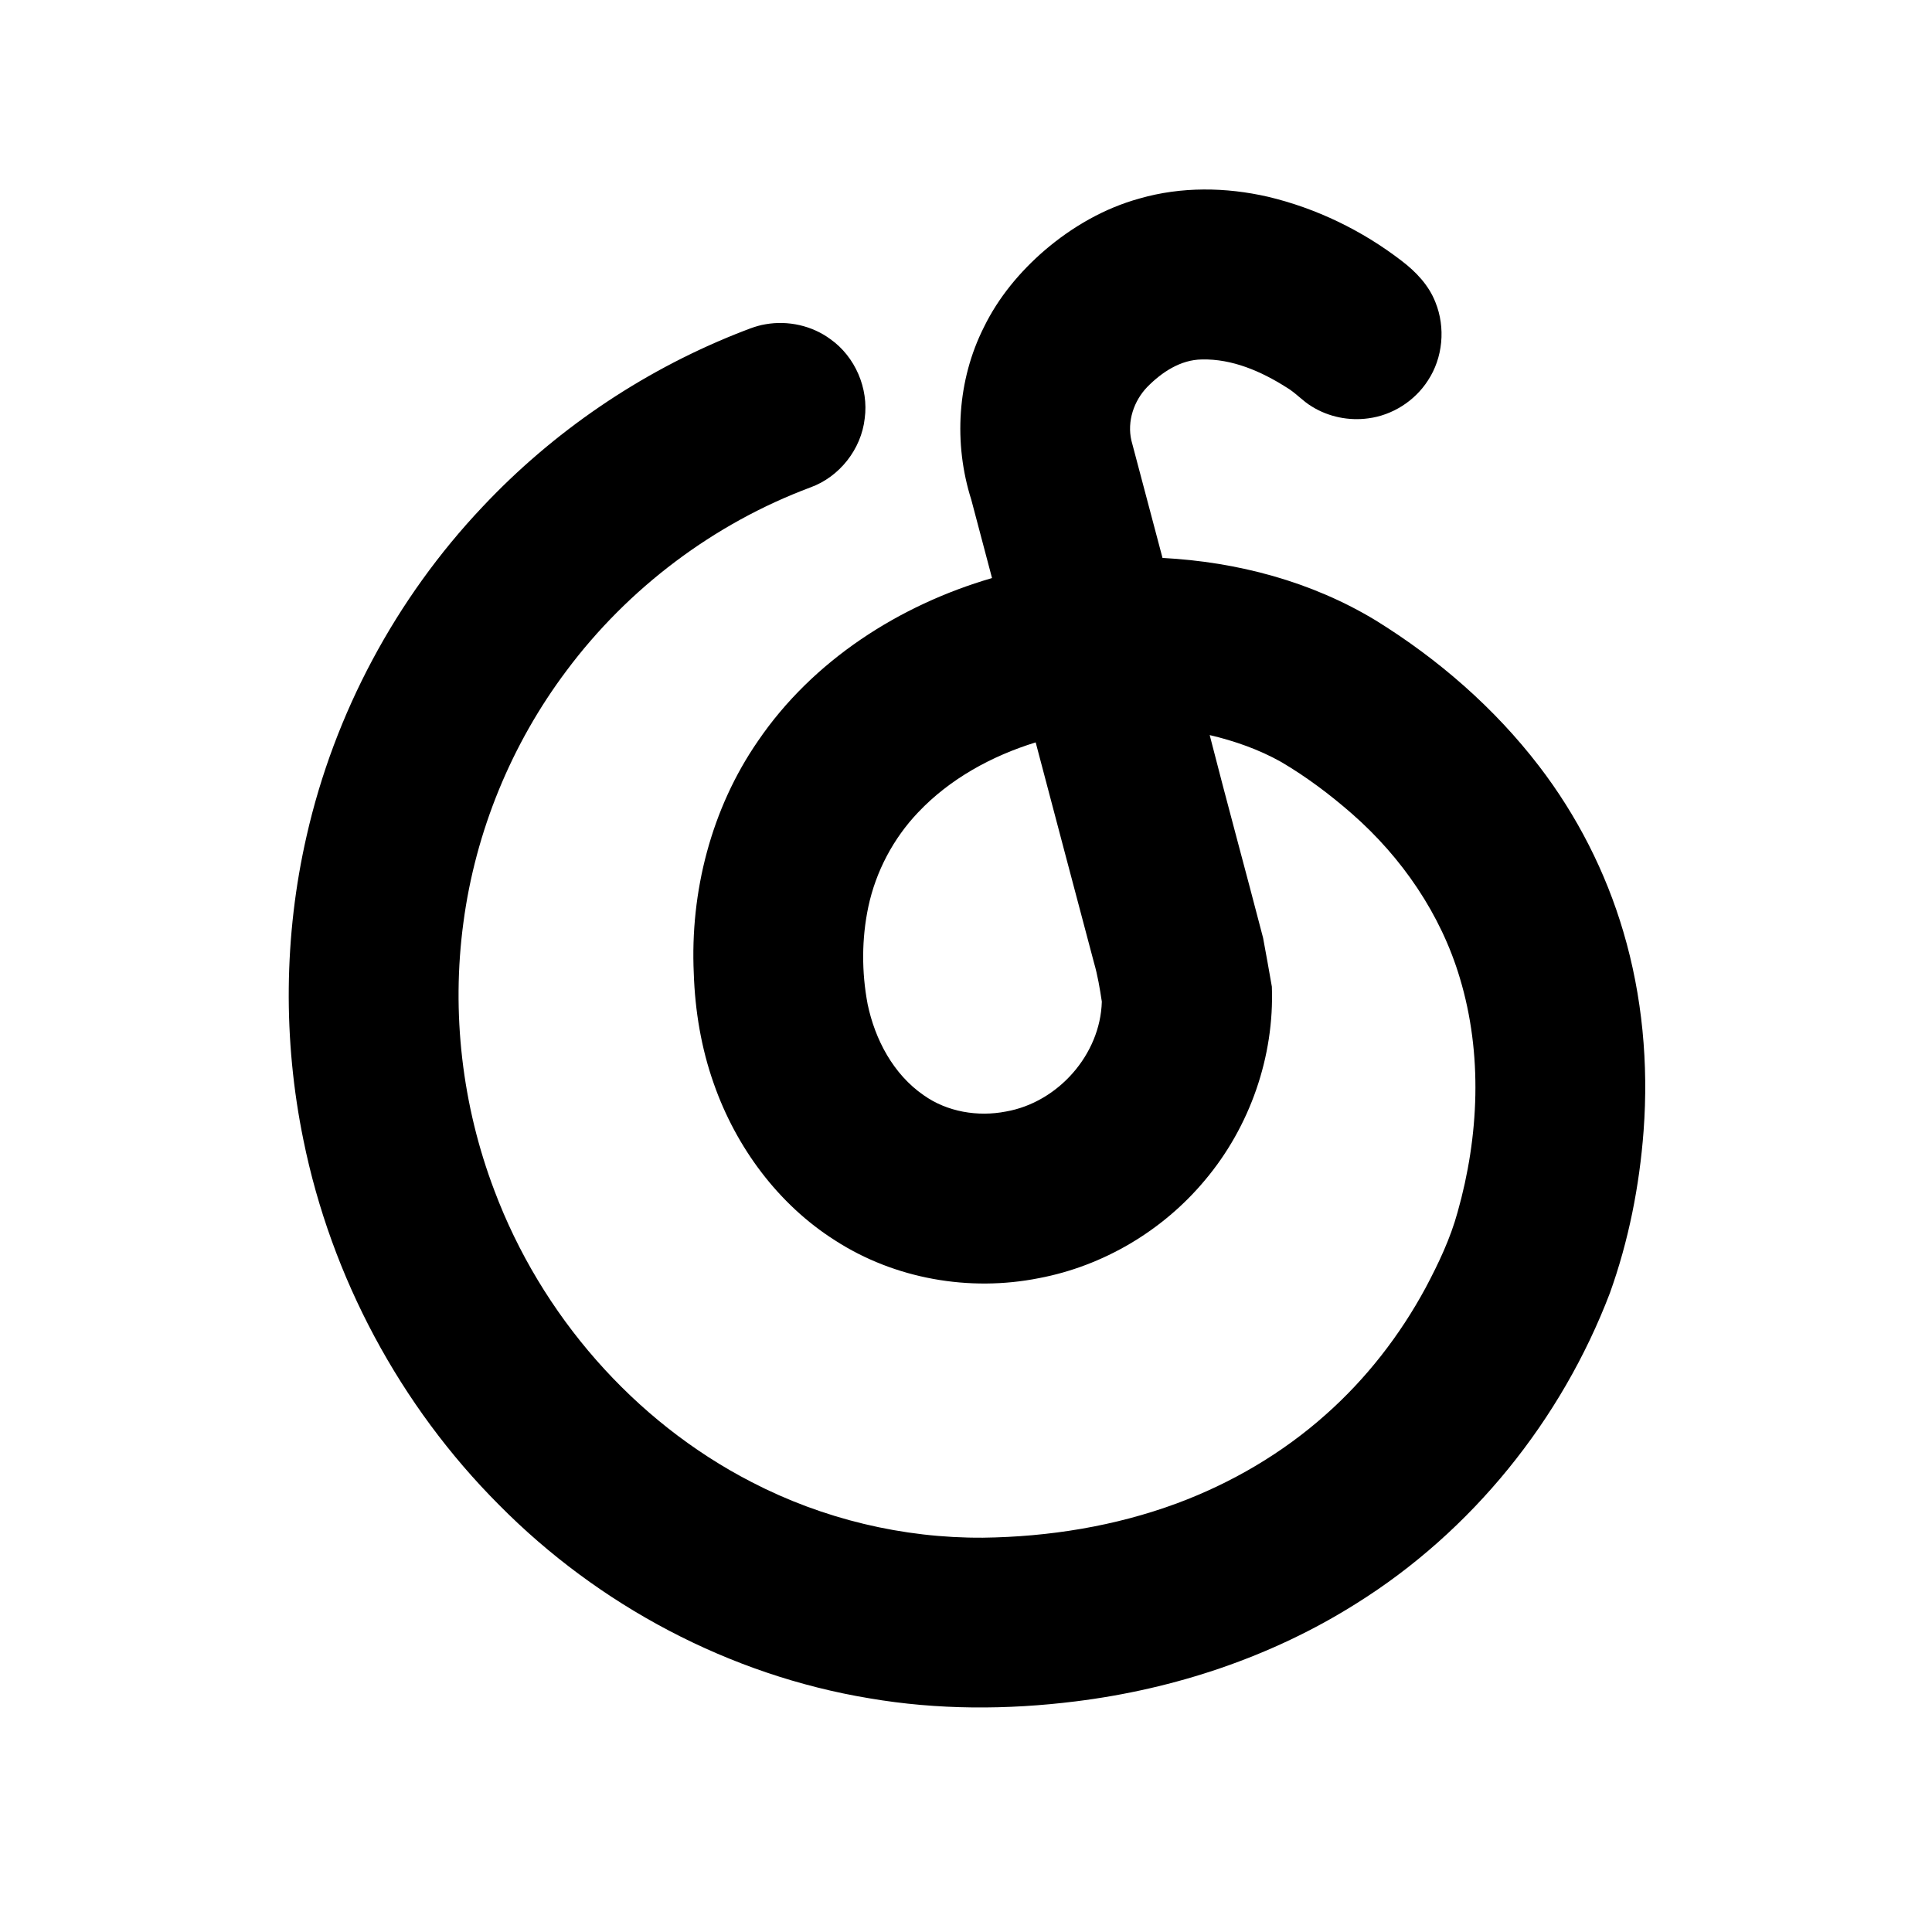
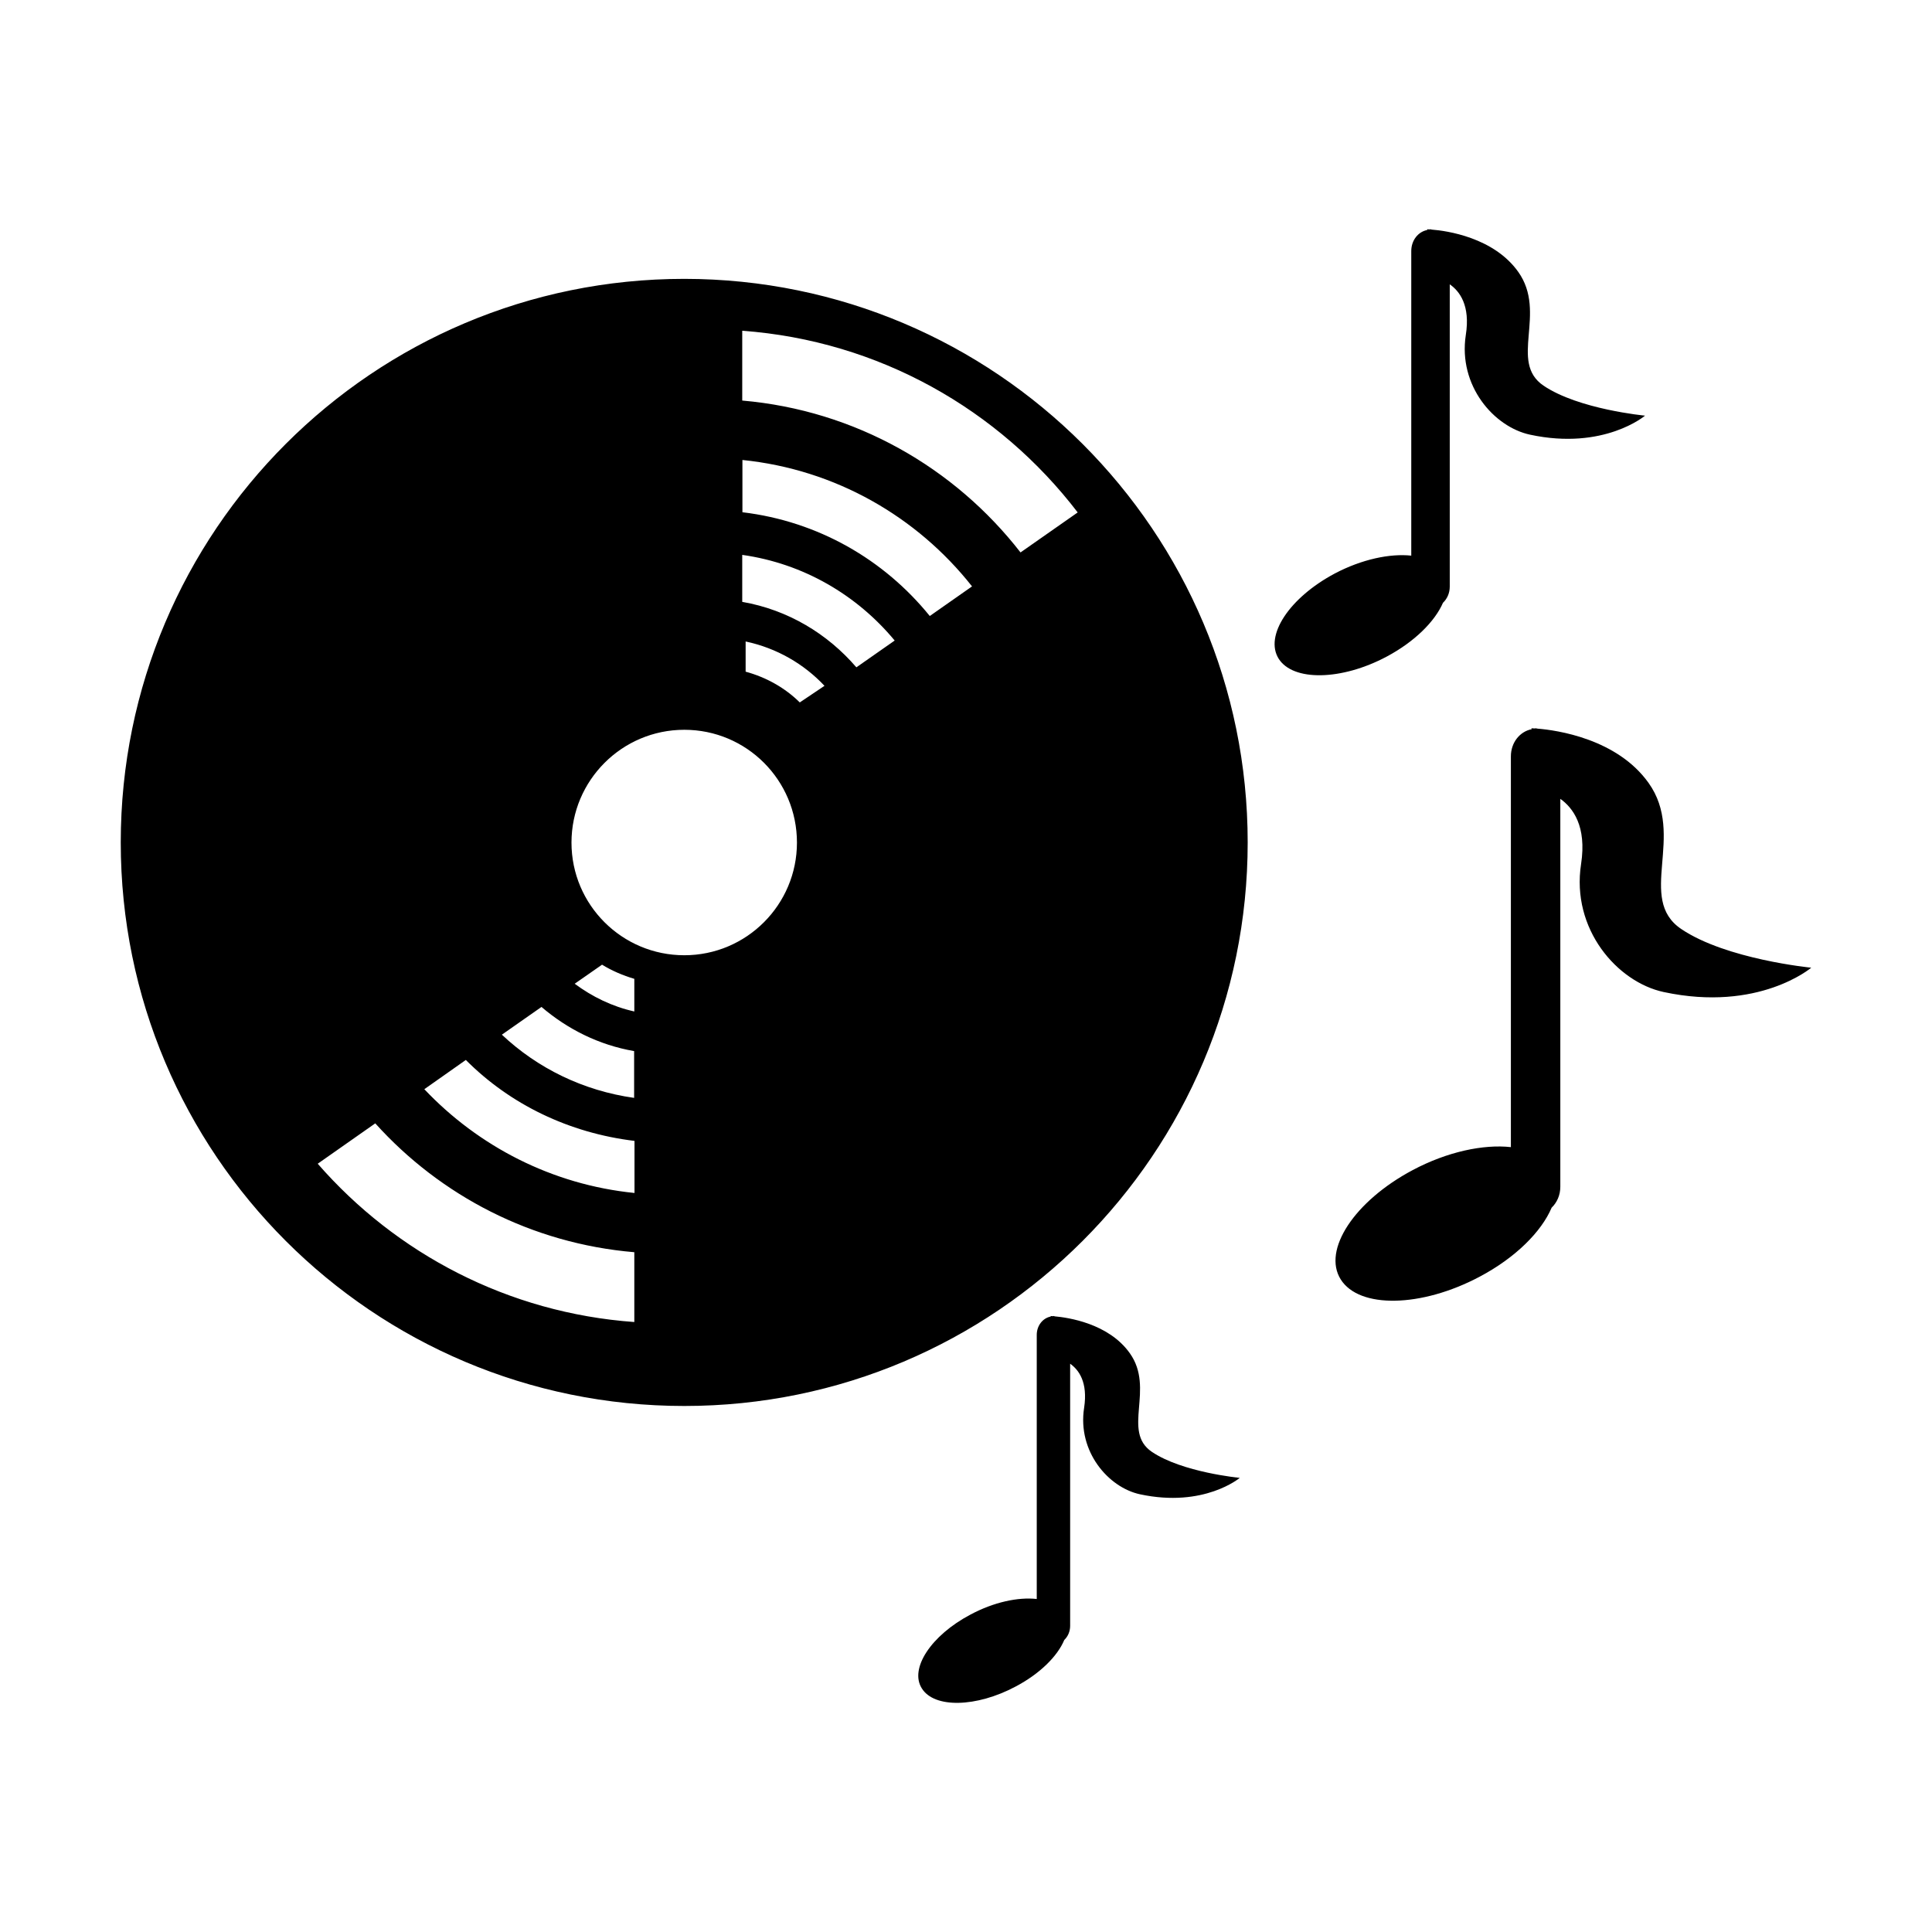
- <svg xmlns="http://www.w3.org/2000/svg" t="1614502357724" class="icon" viewBox="0 0 1024 1024" version="1.1" p-id="1648" width="200" height="200">
+ <svg xmlns="http://www.w3.org/2000/svg" t="1634645382277" class="icon" viewBox="0 0 1024 1024" version="1.1" p-id="6182" width="200" height="200">
  <defs>
    <style type="text/css" />
  </defs>
-   <path d="M603.97 105.21c22.1-6.37 45.78-6.05 68.1-0.92 25.63 6.09 49.88 17.86 70.75 33.9 7.62 5.79 14.5 12.99 18 22.05 5.42 13.4 3.97 29.42-4.03 41.49-6.98 10.84-18.85 18.39-31.64 20.01-10.22 1.4-20.93-0.77-29.71-6.2-4.95-2.91-8.72-7.4-13.69-10.28-13.33-8.46-28.68-15.12-44.73-14.74-11.3 0.13-21.24 6.75-28.9 14.53-7.17 7.4-10.82 18.31-8.45 28.46 5.51 20.74 10.99 41.48 16.49 62.22 39.54 2.03 79.06 12.49 113.05 33.13 33.04 20.44 62.89 46.36 86.56 77.25 20.09 26.18 35.32 56.08 44.64 87.74 10.09 34.12 13.36 70.1 10.73 105.54-2.19 29.24-7.94 58.31-17.86 85.94-25.65 67.28-73.16 126.27-134.31 164.5-44.85 28.33-96.36 45.42-148.89 51.94-36.26 4.53-73.21 4.55-109.29-1.63-74.14-12.25-143.62-49.2-196.35-102.57-52.4-52.5-88.87-120.64-103.62-193.33-10.88-53.01-10.39-108.36 1.68-161.13 14.75-65.07 47.35-125.94 93.18-174.41 37.38-39.8 83.55-71.29 134.23-91.62 5.22-1.99 10.36-4.35 15.92-5.23 11.87-2.08 24.55 0.73 34.27 7.89 13.16 9.29 20.4 26.14 18.21 42.08-1.81 16.27-13.36 30.94-28.75 36.51-51.2 19.14-96.6 53.34-129.28 97.13-29.21 38.86-48.27 85.28-54.66 133.49-6.45 47.72-0.71 97 16.39 142 24.7 65.79 73.81 122.4 136.42 154.62 37.7 19.53 80.14 29.73 122.59 29.44 34.92-0.45 69.95-6.06 102.77-18.2 28.86-10.72 55.91-26.55 78.91-47.07 21.44-19 39.28-41.96 52.89-67.15 6.82-12.85 13.12-26.08 16.97-40.15 11.36-40.22 13.33-83.81 1.18-124.09-10.05-33.78-30.73-63.89-57.14-87.02-11.68-10.22-24.16-19.59-37.54-27.47-11.82-6.64-24.73-11.16-37.9-14.25 9.18 35.9 19 71.65 28.31 107.52 1.58 8.6 3.16 17.2 4.64 25.82 1.36 37.01-11.62 74.29-35.49 102.6-22.24 26.68-53.82 45.45-87.98 51.9-36.82 7.34-76.41 0.41-108.03-20-30.19-19.14-52.49-49.45-64.25-83-6.66-18.77-9.98-38.62-10.64-58.5-2.02-43.25 9.29-87.44 34.03-123.21 29.07-42.69 74.9-72.04 124.04-86.36-3.62-13.84-7.32-27.66-10.98-41.5-9.49-29.87-7.47-63.41 6.69-91.49 7.64-15.67 19-29.32 32.14-40.67 14.63-12.51 31.71-22.39 50.33-27.51M486.64 430.56c-13.18 13.84-22.42 31.34-26.4 50.02-3.58 16.96-3.6 34.64-0.38 51.65 3.93 18.79 13.63 37.17 29.71 48.26 12.48 8.86 28.73 11.55 43.62 8.64 27.55-4.84 50.03-30.19 50.8-58.24-1.05-6.95-2.2-13.9-4.16-20.66-10.29-38.92-20.67-77.81-30.9-116.75-23.28 7.18-45.44 19.28-62.29 37.08z" p-id="1649" />
+   <path d="M891.1 492.4c-23.9-16.1 2.6-49.5-17.3-77.4-16.7-23.5-48.8-28-58.8-28.8-0.4 0-0.7-0.2-1.1-0.2-0.1 0-0.3 0.1-0.4 0.1-1.1-0.1-1.8-0.1-1.8-0.1l0.1 0.5c-6.2 1.2-11 7-11 14.4V608c-14.5-1.6-33.7 2.4-52.1 12.2-30.8 16.4-47.9 42.3-38.1 57.9 9.8 15.6 42.7 15 73.6-1.4 19.1-10.1 32.8-23.9 38.2-36.6 2.8-2.7 4.6-6.6 4.6-11.1V423.4c6.6 4.7 14.1 14.4 11 34.6-5.3 34.4 19.1 62.5 43.8 67.8 50.4 10.8 78.2-12.9 78.2-12.9s-45.1-4.4-68.9-20.5z m-229.8-45.9c0 164.9-133.7 298.7-298.6 298.7-165 0-298.7-133.7-298.7-298.7s133.7-298.7 298.7-298.7c164.9 0.1 298.6 133.8 298.6 298.7z m-298.6-59.7c-33 0-59.8 26.8-59.8 59.8s26.8 59.7 59.8 59.7 59.7-26.8 59.7-59.7c0-33.1-26.7-59.8-59.7-59.8zM198.9 595.4l-30.5 21.4c41.5 47.6 100.9 79.1 167.8 83.9v-37c-54.4-4.6-102.8-30-137.3-68.3z m342-302.6l30.3-21.2c-41.7-54.5-105.3-91-177.8-96.3v37c60 5.2 112.6 35.6 147.5 80.5z m-294 269l-22 15.5c28.6 30.2 67.6 50.6 111.4 55v-27.6c-34.8-4.2-66-19.4-89.4-42.9z m245.9-235.3l22.4-15.7c-29.1-36.9-72.4-62-121.7-67v27.7c40.1 4.8 75.1 25.1 99.3 55z m-38.9 27.2l20.3-14.2c-20-24.1-48.3-40.8-80.8-45.4V319c24.2 4.2 45.2 16.9 60.5 34.7zM287 533.7l-21 14.7c18.9 17.8 43.1 29.7 70.1 33.5v-24.8c-18.6-3.2-35.3-11.6-49.1-23.4z m136.9-161.4l13.1-8.8c-10.9-11.6-25.3-20-41.8-23.5v16c11 3 20.9 8.6 28.7 16.3z m-104.8 139l-14.5 10.1c9.3 6.9 19.9 12.1 31.6 14.7v-17.3c-6.1-1.8-11.9-4.3-17.1-7.5z m291.4 258.2c-16.1-10.9 1.8-33.4-11.7-52.3-11.3-15.9-33-18.9-39.7-19.5-0.2 0-0.5-0.2-0.7-0.2-0.1 0-0.2 0.1-0.3 0.1-0.8 0-1.2-0.1-1.2-0.1v0.3c-4.2 0.8-7.4 4.8-7.4 9.7v140c-9.8-1.1-22.7 1.6-35.2 8.3-20.8 11-32.4 28.6-25.7 39.1 6.6 10.6 28.9 10.1 49.7-1 12.9-6.8 22.2-16.1 25.8-24.7 1.9-1.8 3.1-4.5 3.1-7.5V722.8c4.5 3.2 9.5 9.7 7.4 23.4-3.6 23.2 12.9 42.2 29.6 45.8 34 7.3 52.9-8.7 52.9-8.7s-30.5-2.9-46.6-13.8z m207.6-565.1c-18.6-12.6 2.1-38.5-13.4-60.3-13-18.3-38-21.8-45.8-22.4-0.3 0-0.5-0.2-0.8-0.2-0.1 0-0.2 0.1-0.3 0.1-0.9 0-1.4-0.1-1.4-0.1l0.1 0.4c-4.8 0.9-8.5 5.4-8.5 11.2v161.4c-11.3-1.2-26.2 1.9-40.6 9.5-24 12.8-37.3 32.9-29.7 45.1 7.6 12.1 33.3 11.7 57.3-1.1 14.8-7.9 25.5-18.6 29.8-28.5 2.2-2.1 3.6-5.1 3.6-8.6V150.7c5.2 3.6 11 11.2 8.5 26.9-4.1 26.8 14.9 48.7 34.1 52.8 39.2 8.4 60.9-10.1 60.9-10.1s-35.2-3.3-53.8-15.9z" p-id="6183" />
</svg>
